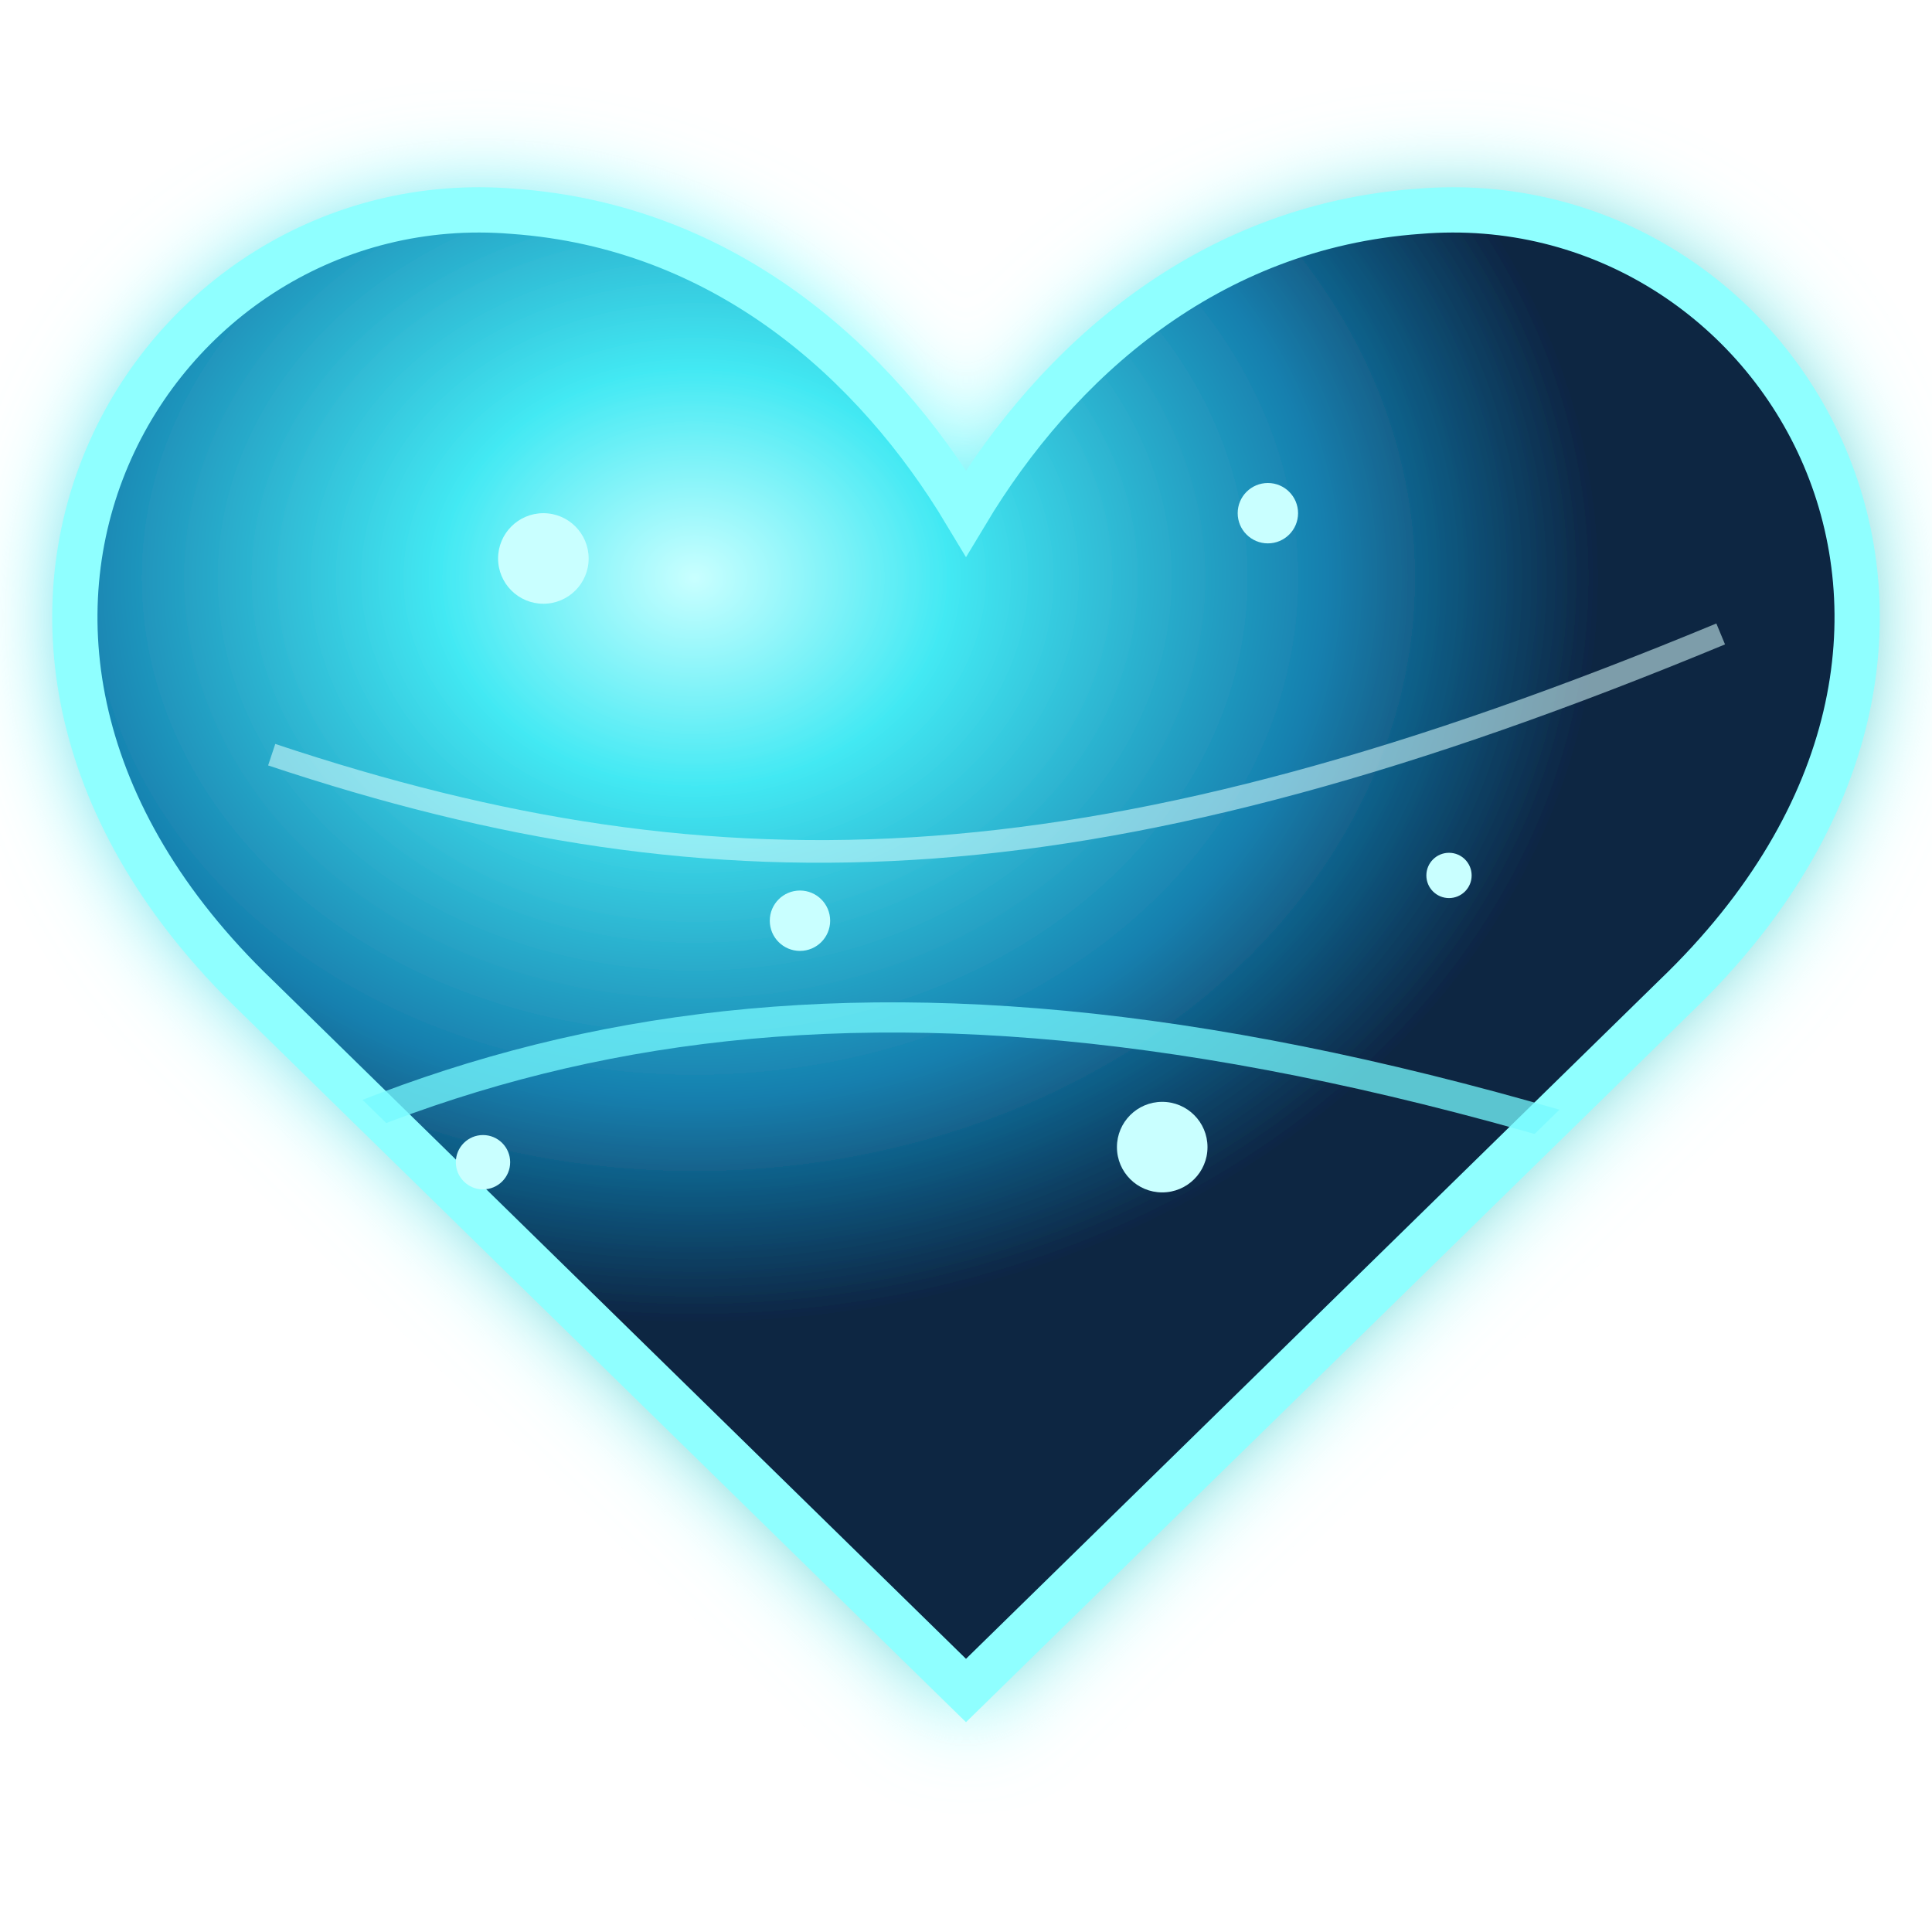
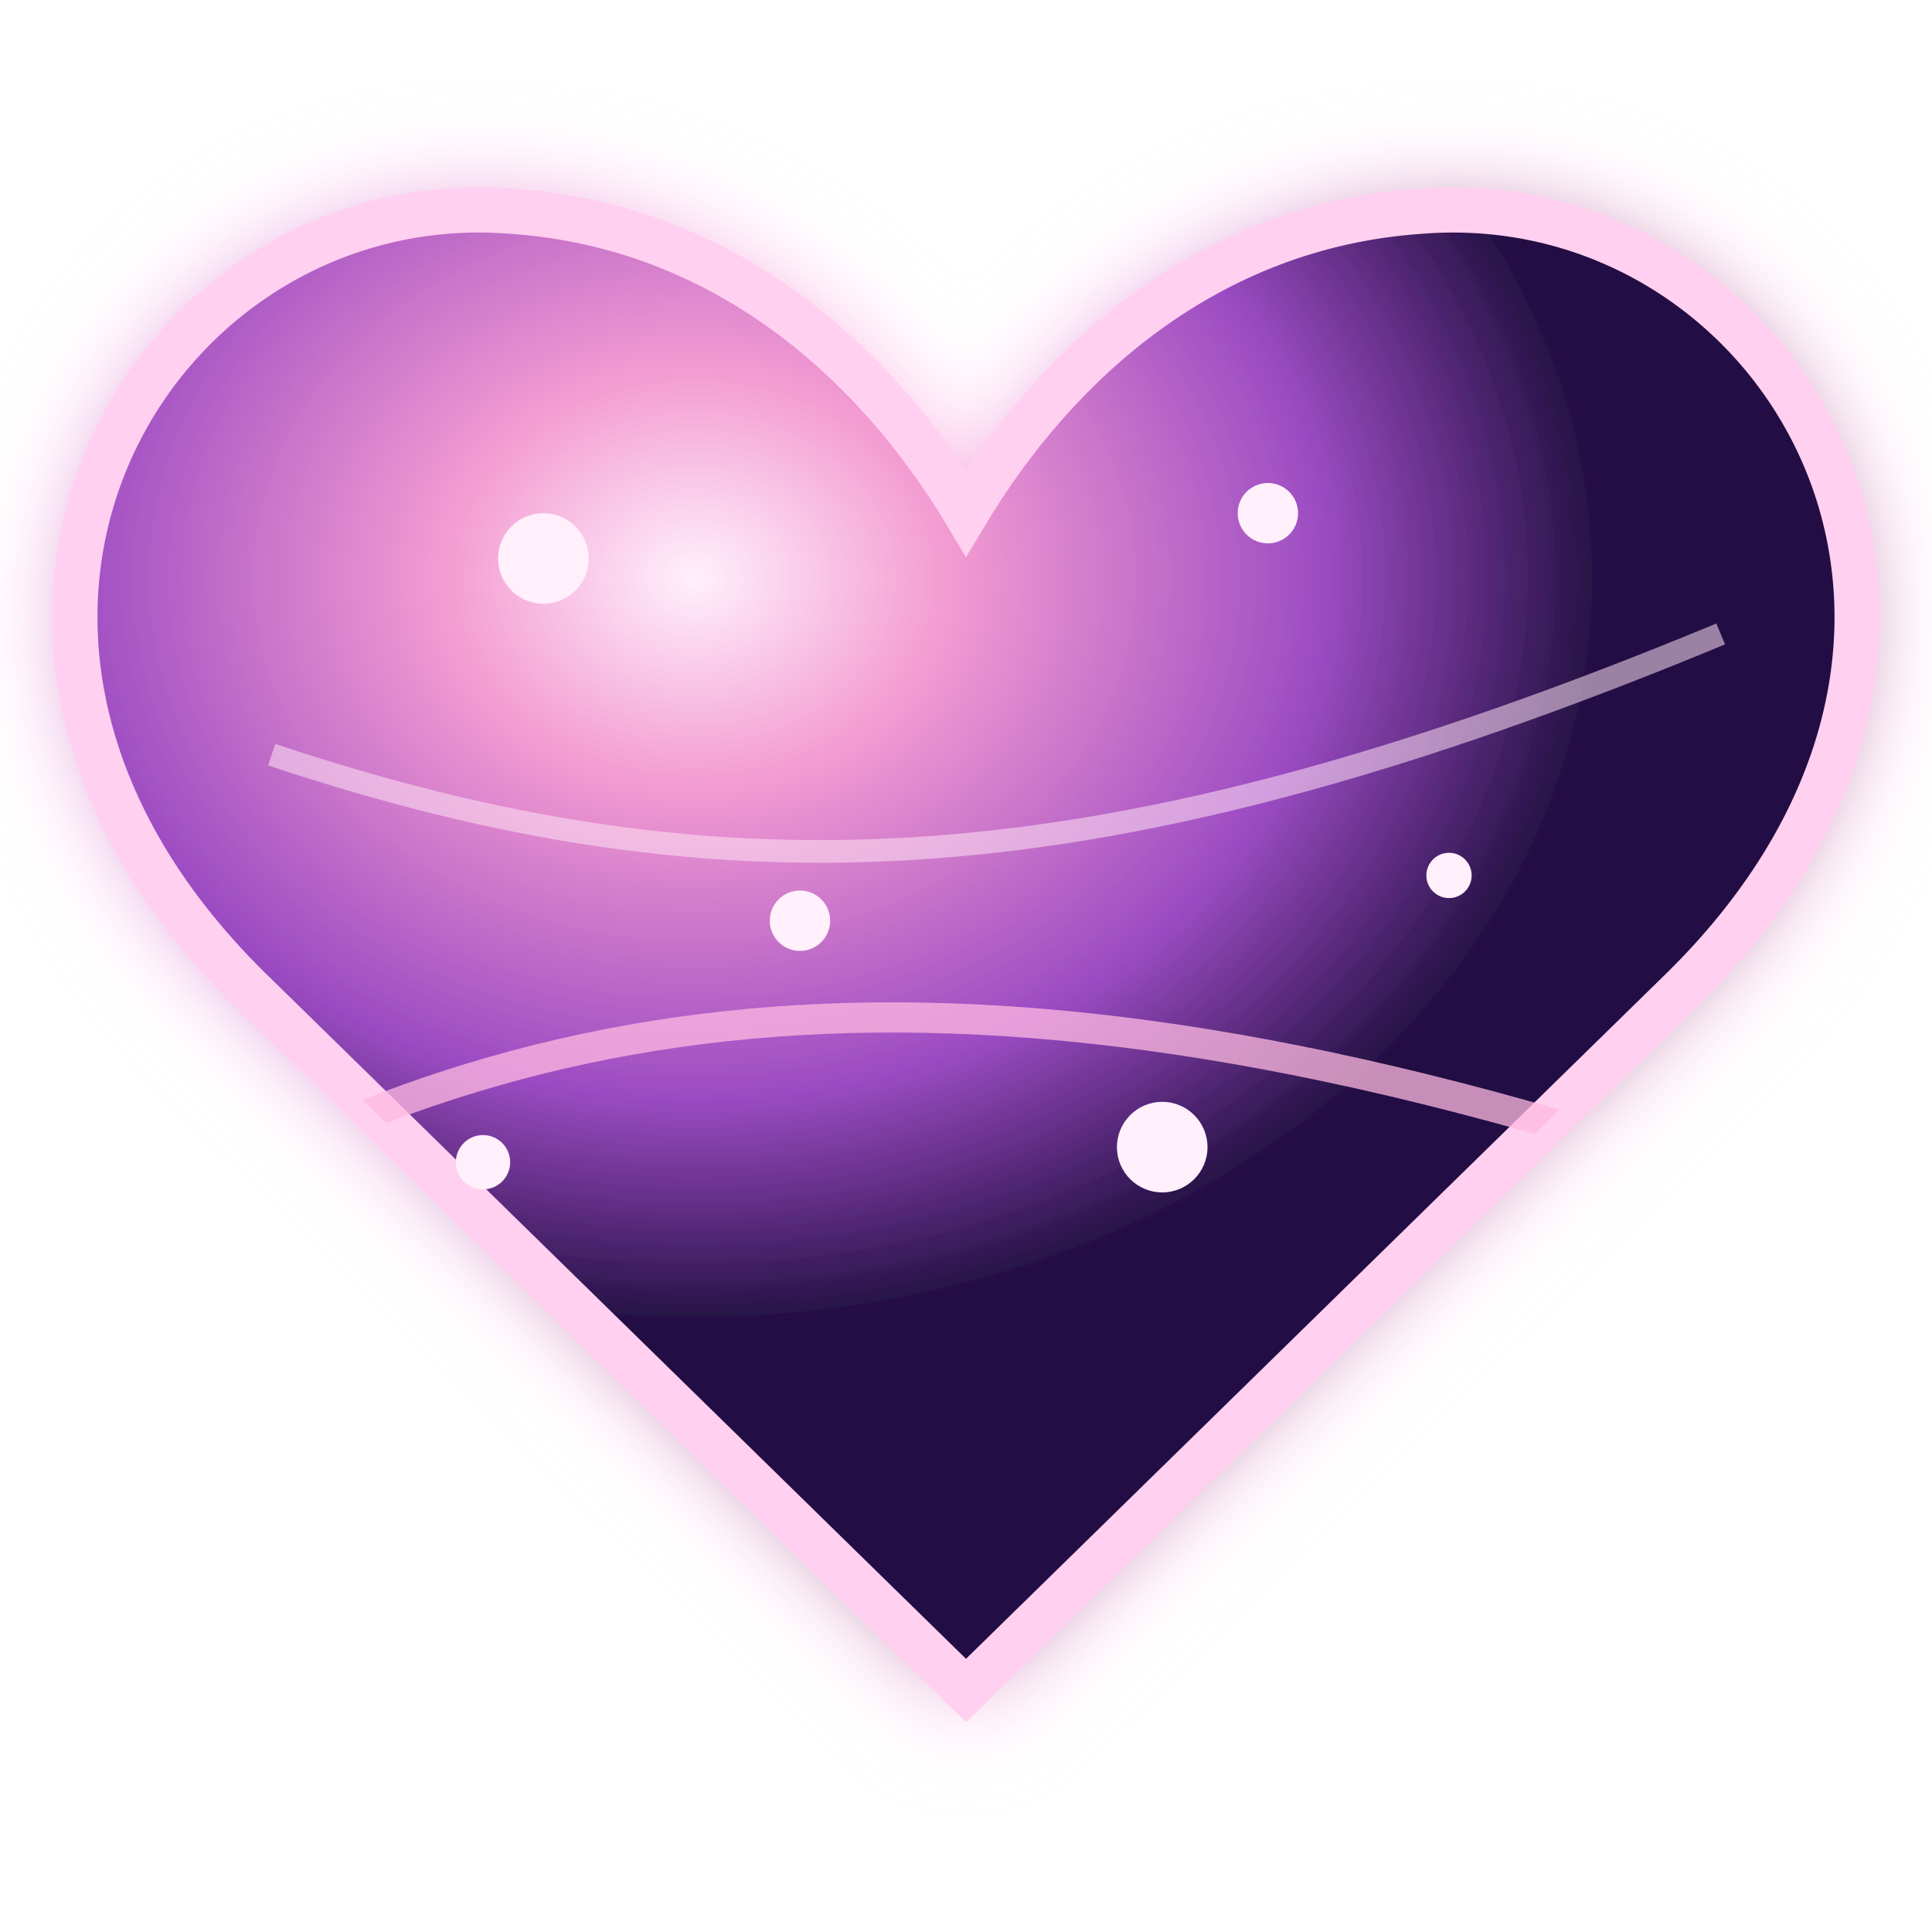
<svg xmlns="http://www.w3.org/2000/svg" viewBox="0 0 128 128">
  <defs>
    <radialGradient id="g" cx="35%" cy="25%">
-       <stop stop-color="#c9ffff" />
-       <stop offset=".28" stop-color="#43e9f3" />
-       <stop offset=".7" stop-color="#167fae" />
-       <stop offset="1" stop-color="#082543" />
+       <stop stop-color="#fff0fb" />
+       <stop offset=".28" stop-color="#f39bd2" />
+       <stop offset=".7" stop-color="#9b4bc2" />
+       <stop offset="1" stop-color="#241044" />
    </radialGradient>
    <filter id="glow">
      <feGaussianBlur stdDeviation="3" result="b" />
      <feMerge>
        <feMergeNode in="b" />
        <feMergeNode in="SourceGraphic" />
      </feMerge>
    </filter>
    <clipPath id="heart">
      <path d="M64 112 17 66C-8 42 10 12 34 14c14 1 24 10 30 20 6-10 16-19 30-20 24-2 42 28 17 52Z" />
    </clipPath>
  </defs>
-   <path d="M64 112 17 66C-8 42 10 12 34 14c14 1 24 10 30 20 6-10 16-19 30-20 24-2 42 28 17 52Z" fill="url(#g)" stroke="#8fffff" stroke-width="3" filter="url(#glow)" />
-   <g clip-path="url(#heart)" fill="#c9ffff">
+   <path d="M64 112 17 66C-8 42 10 12 34 14c14 1 24 10 30 20 6-10 16-19 30-20 24-2 42 28 17 52Z" fill="url(#g)" stroke="#ffd0ef" stroke-width="3" filter="url(#glow)" />
+   <g clip-path="url(#heart)" fill="#fff0fb">
    <circle cx="36" cy="37" r="3" />
    <circle cx="84" cy="34" r="2" />
    <circle cx="53" cy="61" r="2" />
    <circle cx="77" cy="76" r="3" />
    <circle cx="32" cy="77" r="1.8" />
    <circle cx="96" cy="58" r="1.5" />
-     <path d="M8 82c28-17 59-21 112-2" fill="none" stroke="#76faff" stroke-width="2" opacity=".75" />
-     <path d="M18 50c30 10 55 9 96-8" fill="none" stroke="#d9ffff" stroke-width="1.5" opacity=".55" />
+     <path d="M8 82c28-17 59-21 112-2" fill="none" stroke="#ffb9e2" stroke-width="2" opacity=".75" />
+     <path d="M18 50c30 10 55 9 96-8" fill="none" stroke="#ffe1f4" stroke-width="1.5" opacity=".55" />
  </g>
</svg>
